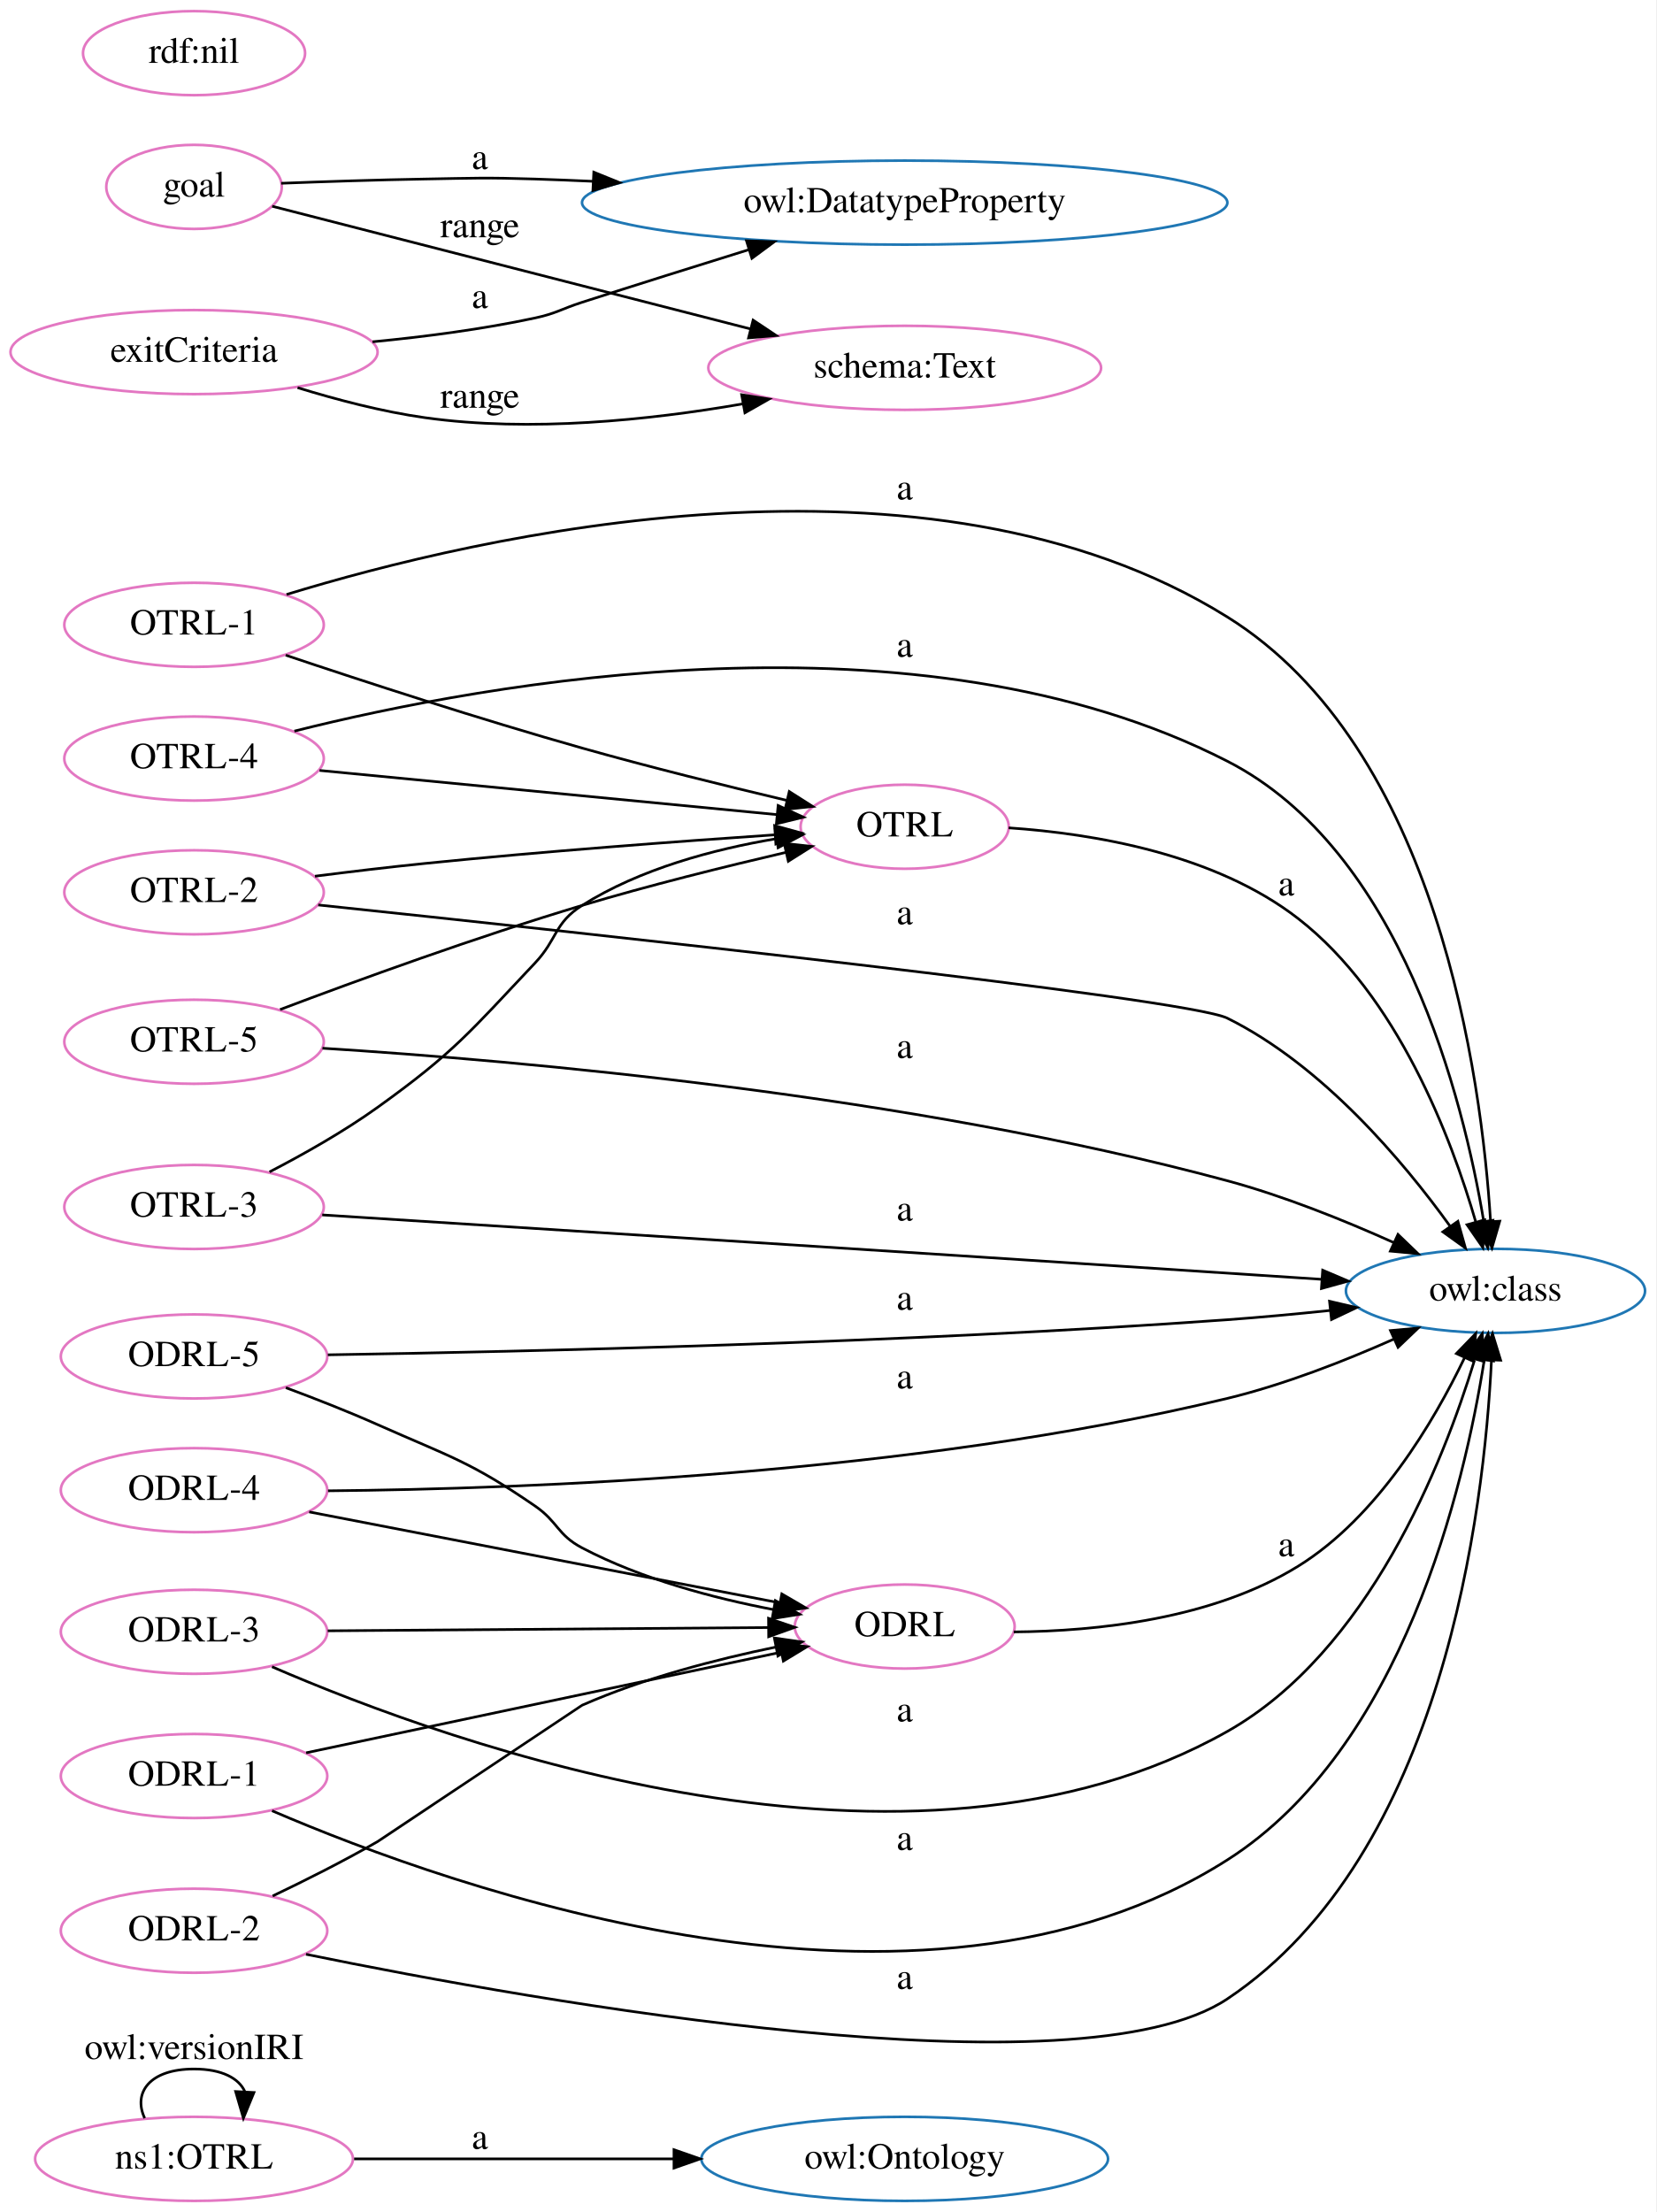
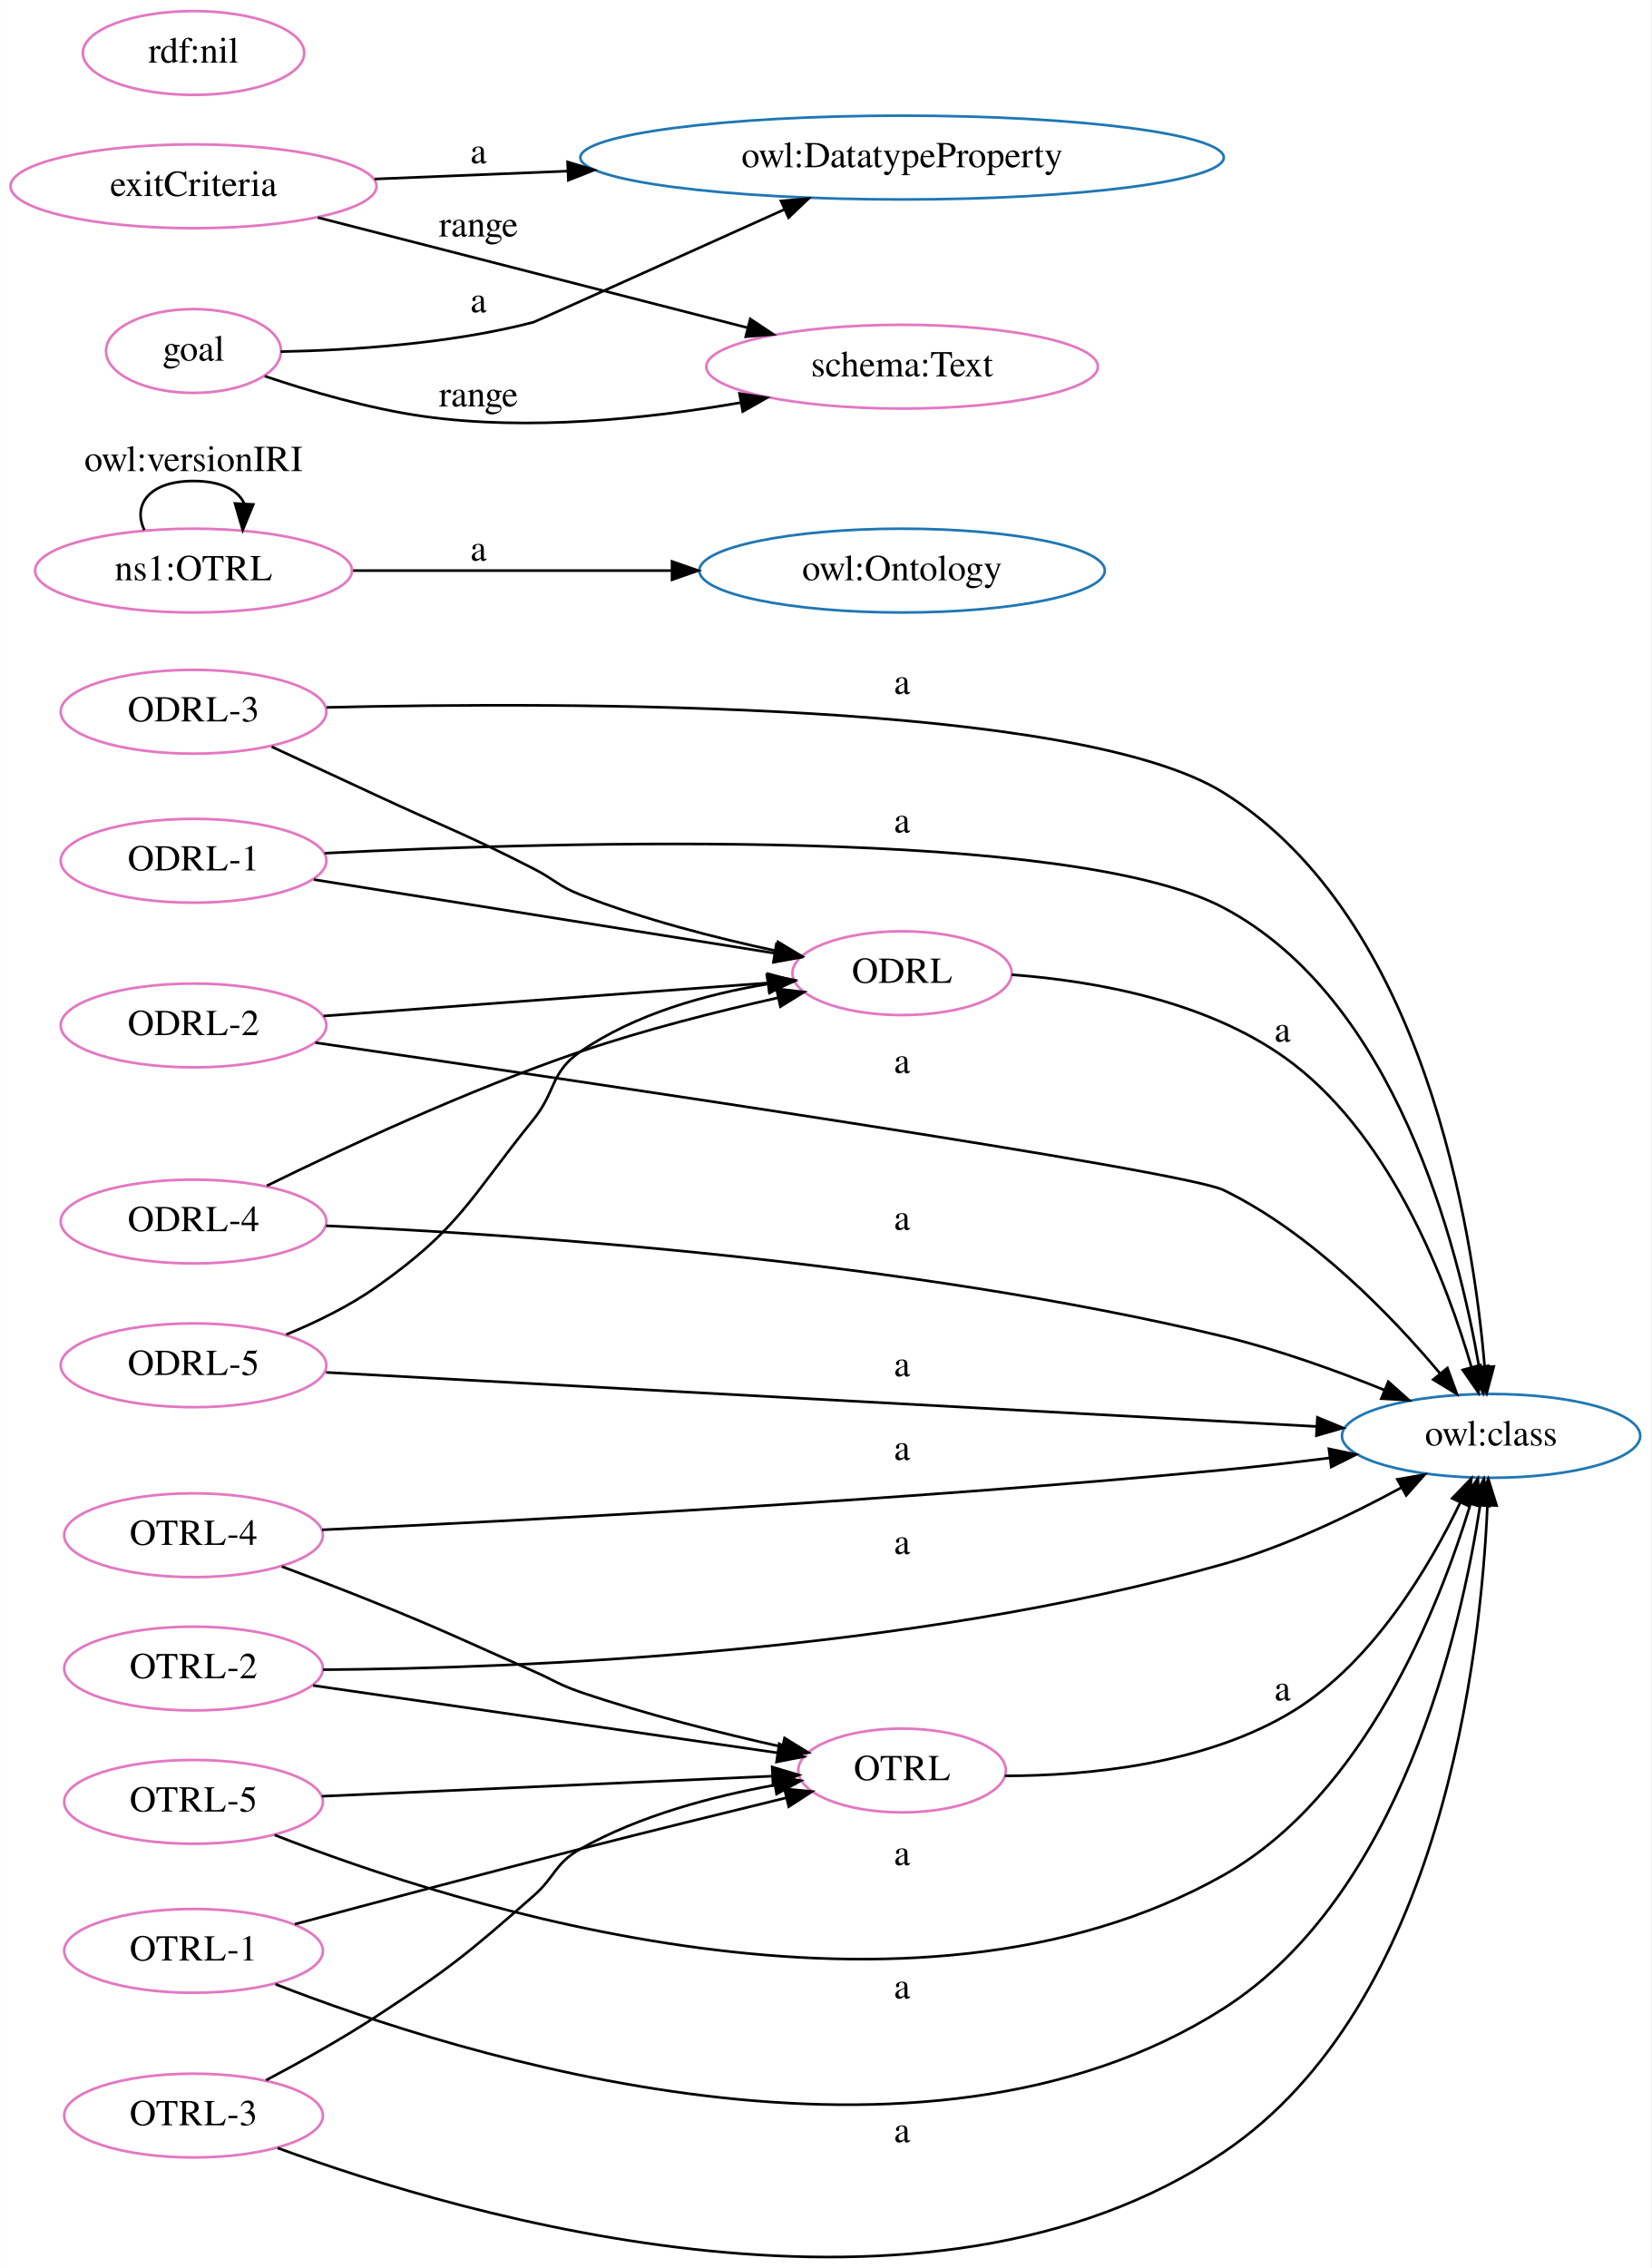
- <svg xmlns="http://www.w3.org/2000/svg" width="632pt" height="844pt" viewBox="0.00 0.00 631.63 843.53">
-   <g id="graph0" class="graph" transform="scale(1 1) rotate(0) translate(4 839.53)">
-     <polygon fill="white" stroke="transparent" points="-4,4 -4,-839.53 627.63,-839.53 627.63,4 -4,4" />
+ <svg xmlns="http://www.w3.org/2000/svg" width="632pt" height="868pt" viewBox="0.00 0.00 631.63 867.58">
+   <g id="graph0" class="graph" transform="scale(1 1) rotate(0) translate(4 863.58)">
+     <polygon fill="white" stroke="transparent" points="-4,4 -4,-863.58 627.63,-863.58 627.63,4 -4,4" />
    <g id="node1" class="node">
-       <ellipse fill="none" stroke="#1f77b4" cx="341.04" cy="-16.26" rx="77.56" ry="16.03" />
-       <text text-anchor="middle" x="341.04" y="-12.56" font-family="Times,serif" font-size="14.00">owl:Ontology</text>
+       <ellipse fill="none" stroke="#e377c2" cx="341.04" cy="-491.31" rx="41.94" ry="16.03" />
+       <text text-anchor="middle" x="341.04" y="-487.61" font-family="Times,serif" font-size="14.00">ODRL</text>
+     </g>
+     <g id="node3" class="node">
+       <ellipse fill="none" stroke="#1f77b4" cx="566.36" cy="-314.31" rx="57.05" ry="16.03" />
+       <text text-anchor="middle" x="566.36" y="-310.61" font-family="Times,serif" font-size="14.00">owl:class</text>
+     </g>
+     <g id="edge11" class="edge">
+       <path fill="none" stroke="black" d="M382.97,-490.73C415.35,-488.3 460.1,-480.34 491.08,-456.31 528.97,-426.92 549.51,-372.74 558.88,-340.48" />
+       <polygon fill="black" stroke="black" points="562.26,-341.4 561.54,-330.83 555.51,-339.54 562.26,-341.4" />
+       <text text-anchor="middle" x="486.58" y="-465.11" font-family="Times,serif" font-size="14.00">a</text>
    </g>
    <g id="node2" class="node">
-       <ellipse fill="none" stroke="#e377c2" cx="341.04" cy="-524.26" rx="39.7" ry="16.03" />
-       <text text-anchor="middle" x="341.04" y="-520.56" font-family="Times,serif" font-size="14.00">OTRL</text>
+       <ellipse fill="none" stroke="#1f77b4" cx="341.04" cy="-645.31" rx="77.56" ry="16.03" />
+       <text text-anchor="middle" x="341.04" y="-641.61" font-family="Times,serif" font-size="14.00">owl:Ontology</text>
+     </g>
+     <g id="node4" class="node">
+       <ellipse fill="none" stroke="#1f77b4" cx="341.04" cy="-803.31" rx="123.07" ry="16.03" />
+       <text text-anchor="middle" x="341.04" y="-799.61" font-family="Times,serif" font-size="14.00">owl:DatatypeProperty</text>
    </g>
    <g id="node5" class="node">
-       <ellipse fill="none" stroke="#1f77b4" cx="566.36" cy="-347.26" rx="57.05" ry="16.03" />
-       <text text-anchor="middle" x="566.36" y="-343.56" font-family="Times,serif" font-size="14.00">owl:class</text>
+       <ellipse fill="none" stroke="#e377c2" cx="341.04" cy="-186.31" rx="39.7" ry="16.03" />
+       <text text-anchor="middle" x="341.04" y="-182.61" font-family="Times,serif" font-size="14.00">OTRL</text>
+     </g>
+     <g id="edge26" class="edge">
+       <path fill="none" stroke="black" d="M380.36,-184.25C412.26,-184.3 457.69,-188.65 491.08,-209.31 521.42,-228.09 542.82,-264.33 554.62,-288.92" />
+       <polygon fill="black" stroke="black" points="551.46,-290.41 558.82,-298.03 557.82,-287.48 551.46,-290.41" />
+       <text text-anchor="middle" x="486.58" y="-213.11" font-family="Times,serif" font-size="14.00">a</text>
+     </g>
+     <g id="node6" class="node">
+       <ellipse fill="none" stroke="#e377c2" cx="70" cy="-645.31" rx="60.62" ry="16.03" />
+       <text text-anchor="middle" x="70" y="-641.61" font-family="Times,serif" font-size="14.00">ns1:OTRL</text>
+     </g>
+     <g id="edge1" class="edge">
+       <path fill="none" stroke="black" d="M131.05,-645.31C166.88,-645.31 213,-645.31 252.8,-645.31" />
+       <polygon fill="black" stroke="black" points="253.04,-648.81 263.04,-645.31 253.04,-641.81 253.04,-648.81" />
+       <text text-anchor="middle" x="179.01" y="-649.11" font-family="Times,serif" font-size="14.00">a</text>
+     </g>
+     <g id="edge18" class="edge">
+       <path fill="none" stroke="black" d="M51.18,-660.82C46.64,-670.43 52.92,-679.58 70,-679.58 80.68,-679.58 87.14,-676 89.37,-670.98" />
+       <polygon fill="black" stroke="black" points="92.85,-670.62 88.82,-660.82 85.86,-670.99 92.85,-670.62" />
+       <text text-anchor="middle" x="70" y="-683.38" font-family="Times,serif" font-size="14.00">owl:versionIRI</text>
+     </g>
+     <g id="node7" class="node">
+       <ellipse fill="none" stroke="#e377c2" cx="70" cy="-792.31" rx="70.01" ry="16.03" />
+       <text text-anchor="middle" x="70" y="-788.61" font-family="Times,serif" font-size="14.00">exitCriteria</text>
+     </g>
+     <g id="edge13" class="edge">
+       <path fill="none" stroke="black" d="M139.24,-795.1C161.78,-796.02 187.63,-797.08 213.11,-798.12" />
+       <polygon fill="black" stroke="black" points="213.1,-801.62 223.23,-798.54 213.39,-794.63 213.1,-801.62" />
+       <text text-anchor="middle" x="179.01" y="-801.11" font-family="Times,serif" font-size="14.00">a</text>
+     </g>
+     <g id="node16" class="node">
+       <ellipse fill="none" stroke="#e377c2" cx="341.04" cy="-723.31" rx="74.91" ry="16.03" />
+       <text text-anchor="middle" x="341.04" y="-719.61" font-family="Times,serif" font-size="14.00">schema:Text</text>
+     </g>
+     <g id="edge23" class="edge">
+       <path fill="none" stroke="black" d="M117.56,-780.37C163.15,-768.68 232.74,-750.83 281.93,-738.22" />
+       <polygon fill="black" stroke="black" points="282.97,-741.56 291.79,-735.69 281.24,-734.78 282.97,-741.56" />
+       <text text-anchor="middle" x="179.01" y="-773.11" font-family="Times,serif" font-size="14.00">range</text>
+     </g>
+     <g id="node8" class="node">
+       <ellipse fill="none" stroke="#e377c2" cx="70" cy="-225.31" rx="49.49" ry="16.03" />
+       <text text-anchor="middle" x="70" y="-221.61" font-family="Times,serif" font-size="14.00">OTRL-2</text>
+     </g>
+     <g id="edge2" class="edge">
+       <path fill="none" stroke="black" d="M119.51,-224.87C194.74,-225.38 343.47,-231.15 464.08,-265.31 487.82,-272.04 512.79,-284.06 532,-294.51" />
+       <polygon fill="black" stroke="black" points="530.5,-297.68 540.93,-299.48 533.9,-291.56 530.5,-297.68" />
+       <text text-anchor="middle" x="341.04" y="-269.11" font-family="Times,serif" font-size="14.00">a</text>
+     </g>
+     <g id="edge16" class="edge">
+       <path fill="none" stroke="black" d="M115.73,-218.83C164.84,-211.71 243.31,-200.33 293.23,-193.1" />
+       <polygon fill="black" stroke="black" points="294.03,-196.52 303.43,-191.62 293.03,-189.59 294.03,-196.52" />
+     </g>
+     <g id="node9" class="node">
+       <ellipse fill="none" stroke="#e377c2" cx="70" cy="-534.31" rx="50.82" ry="16.03" />
+       <text text-anchor="middle" x="70" y="-530.61" font-family="Times,serif" font-size="14.00">ODRL-1</text>
+     </g>
+     <g id="edge28" class="edge">
+       <path fill="none" stroke="black" d="M116.03,-527.11C164.88,-519.31 242.52,-506.9 292.37,-498.93" />
+       <polygon fill="black" stroke="black" points="292.94,-502.39 302.26,-497.35 291.83,-495.47 292.94,-502.39" />
+     </g>
+     <g id="edge3" class="edge">
+       <path fill="none" stroke="black" d="M120.13,-537.2C212.01,-541.76 405.86,-547.23 464.08,-516.31 529.97,-481.31 553.86,-386.83 561.78,-340.56" />
+       <polygon fill="black" stroke="black" points="565.24,-341.1 563.36,-330.68 558.33,-340 565.24,-341.1" />
+       <text text-anchor="middle" x="341.04" y="-545.11" font-family="Times,serif" font-size="14.00">a</text>
+     </g>
+     <g id="node10" class="node">
+       <ellipse fill="none" stroke="#e377c2" cx="70" cy="-591.31" rx="50.82" ry="16.03" />
+       <text text-anchor="middle" x="70" y="-587.61" font-family="Times,serif" font-size="14.00">ODRL-3</text>
+     </g>
+     <g id="edge5" class="edge">
+       <path fill="none" stroke="black" d="M99.88,-577.94C112.24,-572.21 126.84,-565.44 140.01,-559.31 166.69,-546.9 173.8,-544.69 200.01,-531.31 208.16,-527.15 209.49,-524.66 218.01,-521.31 241.98,-511.9 269.79,-504.79 292.8,-499.86" />
+       <polygon fill="black" stroke="black" points="293.59,-503.27 302.67,-497.82 292.17,-496.42 293.59,-503.27" />
+     </g>
+     <g id="edge14" class="edge">
+       <path fill="none" stroke="black" d="M120.89,-592.98C213.61,-595.19 408.16,-595.32 464.08,-560.31 540.81,-512.28 559.41,-393.6 563.92,-340.6" />
+       <polygon fill="black" stroke="black" points="567.41,-340.86 564.66,-330.63 560.43,-340.34 567.41,-340.86" />
+       <text text-anchor="middle" x="341.04" y="-598.11" font-family="Times,serif" font-size="14.00">a</text>
+     </g>
+     <g id="node11" class="node">
+       <ellipse fill="none" stroke="#e377c2" cx="70" cy="-276.31" rx="49.49" ry="16.03" />
+       <text text-anchor="middle" x="70" y="-272.61" font-family="Times,serif" font-size="14.00">OTRL-4</text>
+     </g>
+     <g id="edge15" class="edge">
+       <path fill="none" stroke="black" d="M119.19,-278.38C193.38,-281.79 340.03,-289.42 464.08,-301.31 477.23,-302.57 491.3,-304.2 504.65,-305.88" />
+       <polygon fill="black" stroke="black" points="504.32,-309.36 514.68,-307.16 505.21,-302.42 504.32,-309.36" />
+       <text text-anchor="middle" x="341.04" y="-305.11" font-family="Times,serif" font-size="14.00">a</text>
+     </g>
+     <g id="edge9" class="edge">
+       <path fill="none" stroke="black" d="M103.77,-264.34C115.28,-260.03 128.26,-255.07 140.01,-250.31 166.95,-239.41 173.39,-235.99 200.01,-224.31 208.02,-220.79 209.72,-219.15 218.01,-216.31 243.09,-207.73 271.86,-200.54 295.16,-195.35" />
+       <polygon fill="black" stroke="black" points="296.09,-198.73 305.12,-193.18 294.6,-191.89 296.09,-198.73" />
+     </g>
+     <g id="node12" class="node">
+       <ellipse fill="none" stroke="#e377c2" cx="70" cy="-729.31" rx="33.47" ry="16.03" />
+       <text text-anchor="middle" x="70" y="-725.61" font-family="Times,serif" font-size="14.00">goal</text>
+     </g>
+     <g id="edge17" class="edge">
+       <path fill="none" stroke="black" d="M103.32,-729.07C129.72,-729.59 167.81,-731.96 200.01,-740.31 200.65,-740.48 255.22,-765.06 296.03,-783.46" />
+       <polygon fill="black" stroke="black" points="294.73,-786.71 305.29,-787.63 297.61,-780.33 294.73,-786.71" />
+       <text text-anchor="middle" x="179.01" y="-744.11" font-family="Times,serif" font-size="14.00">a</text>
+     </g>
+     <g id="edge10" class="edge">
+       <path fill="none" stroke="black" d="M97.24,-719.69C114.29,-713.96 137.15,-707.25 158.01,-704.31 198.24,-698.65 243.7,-703.38 279.13,-709.54" />
+       <polygon fill="black" stroke="black" points="278.85,-713.05 289.31,-711.4 280.1,-706.16 278.85,-713.05" />
+       <text text-anchor="middle" x="179.01" y="-708.11" font-family="Times,serif" font-size="14.00">range</text>
+     </g>
+     <g id="node13" class="node">
+       <ellipse fill="none" stroke="#e377c2" cx="70" cy="-471.31" rx="50.82" ry="16.03" />
+       <text text-anchor="middle" x="70" y="-467.61" font-family="Times,serif" font-size="14.00">ODRL-2</text>
+     </g>
+     <g id="edge12" class="edge">
+       <path fill="none" stroke="black" d="M119.72,-474.93C167.93,-478.52 241.37,-483.98 290.02,-487.59" />
+       <polygon fill="black" stroke="black" points="289.78,-491.09 300.01,-488.34 290.3,-484.1 289.78,-491.09" />
+     </g>
+     <g id="edge4" class="edge">
+       <path fill="none" stroke="black" d="M116.6,-464.73C216.79,-450.16 448.53,-415.89 464.08,-408.31 497.92,-391.82 528.34,-360.21 546.8,-338.23" />
+       <polygon fill="black" stroke="black" points="549.65,-340.28 553.28,-330.33 544.23,-335.84 549.65,-340.28" />
+       <text text-anchor="middle" x="341.04" y="-453.11" font-family="Times,serif" font-size="14.00">a</text>
+     </g>
+     <g id="node14" class="node">
+       <ellipse fill="none" stroke="#e377c2" cx="70" cy="-341.31" rx="50.82" ry="16.03" />
+       <text text-anchor="middle" x="70" y="-337.61" font-family="Times,serif" font-size="14.00">ODRL-5</text>
+     </g>
+     <g id="edge25" class="edge">
+       <path fill="none" stroke="black" d="M105.45,-353.06C116.98,-357.81 129.54,-363.94 140.01,-371.31 171.88,-393.77 175.51,-404.98 200.01,-435.31 208.84,-446.25 206.43,-453.34 218.01,-461.31 238.98,-475.76 266.2,-483.27 289.61,-487.16" />
+       <polygon fill="black" stroke="black" points="289.31,-490.66 299.72,-488.67 290.34,-483.73 289.31,-490.66" />
+     </g>
+     <g id="edge20" class="edge">
+       <path fill="none" stroke="black" d="M120.67,-338.6C210.38,-333.7 399.44,-323.37 499.7,-317.9" />
+       <polygon fill="black" stroke="black" points="499.92,-321.39 509.71,-317.35 499.53,-314.4 499.92,-321.39" />
+       <text text-anchor="middle" x="341.04" y="-337.11" font-family="Times,serif" font-size="14.00">a</text>
+     </g>
+     <g id="node15" class="node">
+       <ellipse fill="none" stroke="#e377c2" cx="70" cy="-174.31" rx="49.49" ry="16.03" />
+       <text text-anchor="middle" x="70" y="-170.61" font-family="Times,serif" font-size="14.00">OTRL-5</text>
+     </g>
+     <g id="edge22" class="edge">
+       <path fill="none" stroke="black" d="M101.06,-161.63C170.31,-134.51 344.34,-78.68 464.08,-146.31 518.02,-176.78 546.44,-248.77 558.37,-287.89" />
+       <polygon fill="black" stroke="black" points="555.15,-289.37 561.31,-297.99 561.88,-287.41 555.15,-289.37" />
+       <text text-anchor="middle" x="341.04" y="-150.11" font-family="Times,serif" font-size="14.00">a</text>
+     </g>
+     <g id="edge27" class="edge">
+       <path fill="none" stroke="black" d="M119.1,-176.46C167.78,-178.63 242.65,-181.97 291.49,-184.15" />
+       <polygon fill="black" stroke="black" points="291.36,-187.64 301.5,-184.59 291.67,-180.65 291.36,-187.64" />
+     </g>
+     <g id="node17" class="node">
+       <ellipse fill="none" stroke="#e377c2" cx="70" cy="-54.31" rx="49.49" ry="16.03" />
+       <text text-anchor="middle" x="70" y="-50.61" font-family="Times,serif" font-size="14.00">OTRL-3</text>
+     </g>
+     <g id="edge24" class="edge">
+       <path fill="none" stroke="black" d="M102.15,-41.92C173.32,-15.81 350.47,36.39 464.08,-40.31 547.6,-96.7 562.48,-230.62 564.96,-287.75" />
+       <polygon fill="black" stroke="black" points="561.46,-287.92 565.3,-297.79 568.46,-287.68 561.46,-287.92" />
+       <text text-anchor="middle" x="341.04" y="-44.11" font-family="Times,serif" font-size="14.00">a</text>
    </g>
    <g id="edge19" class="edge">
-       <path fill="none" stroke="black" d="M380.69,-523.84C413.22,-521.62 459.37,-513.86 491.08,-489.26 528.97,-459.87 549.51,-405.7 558.88,-373.43" />
-       <polygon fill="black" stroke="black" points="562.26,-374.35 561.54,-363.78 555.51,-372.49 562.26,-374.35" />
-       <text text-anchor="middle" x="486.58" y="-498.06" font-family="Times,serif" font-size="14.00">a</text>
-     </g>
-     <g id="node3" class="node">
-       <ellipse fill="none" stroke="#e377c2" cx="341.04" cy="-219.26" rx="41.94" ry="16.03" />
-       <text text-anchor="middle" x="341.04" y="-215.56" font-family="Times,serif" font-size="14.00">ODRL</text>
-     </g>
-     <g id="edge26" class="edge">
-       <path fill="none" stroke="black" d="M382.62,-217.21C414.37,-217.47 458.46,-222.08 491.08,-242.26 521.42,-261.04 542.82,-297.28 554.62,-321.87" />
-       <polygon fill="black" stroke="black" points="551.46,-323.36 558.82,-330.98 557.82,-320.44 551.46,-323.36" />
-       <text text-anchor="middle" x="486.58" y="-246.06" font-family="Times,serif" font-size="14.00">a</text>
-     </g>
-     <g id="node4" class="node">
-       <ellipse fill="none" stroke="#1f77b4" cx="341.04" cy="-762.26" rx="123.07" ry="16.03" />
-       <text text-anchor="middle" x="341.04" y="-758.56" font-family="Times,serif" font-size="14.00">owl:DatatypeProperty</text>
-     </g>
-     <g id="node6" class="node">
-       <ellipse fill="none" stroke="#e377c2" cx="70" cy="-16.26" rx="60.62" ry="16.03" />
-       <text text-anchor="middle" x="70" y="-12.56" font-family="Times,serif" font-size="14.00">ns1:OTRL</text>
-     </g>
-     <g id="edge18" class="edge">
-       <path fill="none" stroke="black" d="M131.05,-16.26C166.88,-16.26 213,-16.26 252.8,-16.26" />
-       <polygon fill="black" stroke="black" points="253.04,-19.76 263.04,-16.26 253.04,-12.76 253.04,-19.76" />
-       <text text-anchor="middle" x="179.01" y="-20.06" font-family="Times,serif" font-size="14.00">a</text>
-     </g>
-     <g id="edge1" class="edge">
-       <path fill="none" stroke="black" d="M51.18,-31.77C46.64,-41.38 52.92,-50.53 70,-50.53 80.68,-50.53 87.14,-46.95 89.37,-41.93" />
-       <polygon fill="black" stroke="black" points="92.85,-41.57 88.82,-31.77 85.86,-41.94 92.85,-41.57" />
-       <text text-anchor="middle" x="70" y="-54.33" font-family="Times,serif" font-size="14.00">owl:versionIRI</text>
-     </g>
-     <g id="node7" class="node">
-       <ellipse fill="none" stroke="#e377c2" cx="70" cy="-819.26" rx="42.35" ry="16.03" />
-       <text text-anchor="middle" x="70" y="-815.56" font-family="Times,serif" font-size="14.00">rdf:nil</text>
-     </g>
-     <g id="node8" class="node">
-       <ellipse fill="none" stroke="#e377c2" cx="70" cy="-271.26" rx="50.82" ry="16.03" />
-       <text text-anchor="middle" x="70" y="-267.56" font-family="Times,serif" font-size="14.00">ODRL-4</text>
-     </g>
-     <g id="edge14" class="edge">
-       <path fill="none" stroke="black" d="M113.93,-262.97C162.92,-253.5 242.79,-238.06 293.31,-228.3" />
-       <polygon fill="black" stroke="black" points="294.17,-231.7 303.32,-226.36 292.84,-224.82 294.17,-231.7" />
-     </g>
-     <g id="edge17" class="edge">
-       <path fill="none" stroke="black" d="M121.1,-271.02C196.54,-271.71 343.36,-277.14 464.08,-306.26 485.75,-311.49 508.87,-320.56 527.53,-328.84" />
-       <polygon fill="black" stroke="black" points="526.31,-332.13 536.86,-333.07 529.2,-325.75 526.31,-332.13" />
-       <text text-anchor="middle" x="341.04" y="-310.06" font-family="Times,serif" font-size="14.00">a</text>
-     </g>
-     <g id="node9" class="node">
-       <ellipse fill="none" stroke="#e377c2" cx="70" cy="-322.26" rx="50.82" ry="16.03" />
-       <text text-anchor="middle" x="70" y="-318.56" font-family="Times,serif" font-size="14.00">ODRL-5</text>
-     </g>
-     <g id="edge2" class="edge">
-       <path fill="none" stroke="black" d="M105.02,-310.34C116.27,-306.16 128.78,-301.26 140.01,-296.26 167.43,-284.06 175.26,-282.26 200.01,-265.26 208.83,-259.2 208.53,-254.24 218.01,-249.26 240.55,-237.42 267.91,-230.14 291,-225.72" />
-       <polygon fill="black" stroke="black" points="291.72,-229.15 300.95,-223.94 290.49,-222.26 291.72,-229.15" />
+       <path fill="none" stroke="black" d="M97.76,-67.84C110.78,-74.72 126.5,-83.49 140.01,-92.31 168.14,-110.69 174.74,-116.16 200.01,-138.31 208.51,-145.77 208.15,-150.76 218.01,-156.31 240.69,-169.1 268.74,-176.48 292.23,-180.72" />
+       <polygon fill="black" stroke="black" points="291.89,-184.21 302.33,-182.41 293.04,-177.31 291.89,-184.21" />
+     </g>
+     <g id="node18" class="node">
+       <ellipse fill="none" stroke="#e377c2" cx="70" cy="-117.31" rx="49.49" ry="16.03" />
+       <text text-anchor="middle" x="70" y="-113.61" font-family="Times,serif" font-size="14.00">OTRL-1</text>
+     </g>
+     <g id="edge7" class="edge">
+       <path fill="none" stroke="black" d="M101.35,-104.56C171.59,-77.22 348.19,-21.22 464.08,-95.31 531.67,-138.52 554.81,-239.65 562.18,-287.85" />
+       <polygon fill="black" stroke="black" points="558.73,-288.42 563.6,-297.83 565.66,-287.44 558.73,-288.42" />
+       <text text-anchor="middle" x="341.04" y="-99.11" font-family="Times,serif" font-size="14.00">a</text>
+     </g>
+     <g id="edge6" class="edge">
+       <path fill="none" stroke="black" d="M108.72,-127.52C138.39,-135.5 180.78,-146.8 218.01,-156.31 244.06,-162.97 273.32,-170.17 296.65,-175.85" />
+       <polygon fill="black" stroke="black" points="296.05,-179.3 306.59,-178.26 297.7,-172.5 296.05,-179.3" />
+     </g>
+     <g id="node19" class="node">
+       <ellipse fill="none" stroke="#e377c2" cx="70" cy="-396.31" rx="50.82" ry="16.03" />
+       <text text-anchor="middle" x="70" y="-392.61" font-family="Times,serif" font-size="14.00">ODRL-4</text>
    </g>
    <g id="edge21" class="edge">
-       <path fill="none" stroke="black" d="M121.02,-322.88C195.75,-324.07 340.97,-327.4 464.08,-336.26 476.75,-337.18 490.28,-338.44 503.19,-339.79" />
-       <polygon fill="black" stroke="black" points="503.06,-343.3 513.38,-340.89 503.81,-336.34 503.06,-343.3" />
-       <text text-anchor="middle" x="341.04" y="-340.06" font-family="Times,serif" font-size="14.00">a</text>
-     </g>
-     <g id="node10" class="node">
-       <ellipse fill="none" stroke="#e377c2" cx="70" cy="-550.26" rx="49.49" ry="16.03" />
-       <text text-anchor="middle" x="70" y="-546.56" font-family="Times,serif" font-size="14.00">OTRL-4</text>
-     </g>
-     <g id="edge13" class="edge">
-       <path fill="none" stroke="black" d="M117.87,-545.73C166.78,-541.01 243.08,-533.63 292.31,-528.88" />
-       <polygon fill="black" stroke="black" points="292.77,-532.35 302.39,-527.9 292.1,-525.38 292.77,-532.35" />
-     </g>
-     <g id="edge3" class="edge">
-       <path fill="none" stroke="black" d="M108.27,-560.73C181.26,-579.06 346.23,-609.59 464.08,-549.26 530.49,-515.27 554.12,-420.3 561.89,-373.71" />
-       <polygon fill="black" stroke="black" points="565.36,-374.17 563.42,-363.76 558.44,-373.11 565.36,-374.17" />
-       <text text-anchor="middle" x="341.04" y="-589.06" font-family="Times,serif" font-size="14.00">a</text>
-     </g>
-     <g id="node11" class="node">
-       <ellipse fill="none" stroke="#e377c2" cx="70" cy="-768.26" rx="33.47" ry="16.03" />
-       <text text-anchor="middle" x="70" y="-764.56" font-family="Times,serif" font-size="14.00">goal</text>
-     </g>
-     <g id="edge22" class="edge">
-       <path fill="none" stroke="black" d="M103.22,-769.64C119.62,-770.27 139.87,-770.95 158.01,-771.26 176.67,-771.59 181.35,-771.86 200.01,-771.26 207.21,-771.03 214.61,-770.73 222.07,-770.39" />
-       <polygon fill="black" stroke="black" points="222.46,-773.87 232.28,-769.89 222.12,-766.88 222.46,-773.87" />
-       <text text-anchor="middle" x="179.01" y="-775.06" font-family="Times,serif" font-size="14.00">a</text>
-     </g>
-     <g id="node17" class="node">
-       <ellipse fill="none" stroke="#e377c2" cx="341.04" cy="-699.26" rx="74.91" ry="16.03" />
-       <text text-anchor="middle" x="341.04" y="-695.56" font-family="Times,serif" font-size="14.00">schema:Text</text>
-     </g>
-     <g id="edge10" class="edge">
-       <path fill="none" stroke="black" d="M99.8,-760.88C143.15,-749.76 226.07,-728.49 282.22,-714.09" />
-       <polygon fill="black" stroke="black" points="283.22,-717.45 292.03,-711.58 281.48,-710.67 283.22,-717.45" />
-       <text text-anchor="middle" x="179.01" y="-749.06" font-family="Times,serif" font-size="14.00">range</text>
-     </g>
-     <g id="node12" class="node">
-       <ellipse fill="none" stroke="#e377c2" cx="70" cy="-601.26" rx="49.49" ry="16.03" />
-       <text text-anchor="middle" x="70" y="-597.56" font-family="Times,serif" font-size="14.00">OTRL-1</text>
-     </g>
-     <g id="edge6" class="edge">
-       <path fill="none" stroke="black" d="M104.96,-589.68C134.63,-579.73 178.94,-565.3 218.01,-554.26 243.7,-547.01 272.72,-539.83 296.02,-534.32" />
-       <polygon fill="black" stroke="black" points="297.01,-537.68 305.95,-531.99 295.41,-530.86 297.01,-537.68" />
-     </g>
-     <g id="edge23" class="edge">
-       <path fill="none" stroke="black" d="M105.28,-612.83C177.84,-635.05 349.69,-675.54 464.08,-604.26 544.4,-554.21 561.07,-428.61 564.49,-373.67" />
-       <polygon fill="black" stroke="black" points="567.99,-373.84 565.02,-363.67 561,-373.48 567.99,-373.84" />
-       <text text-anchor="middle" x="341.04" y="-649.06" font-family="Times,serif" font-size="14.00">a</text>
-     </g>
-     <g id="node13" class="node">
-       <ellipse fill="none" stroke="#e377c2" cx="70" cy="-705.26" rx="70.01" ry="16.03" />
-       <text text-anchor="middle" x="70" y="-701.56" font-family="Times,serif" font-size="14.00">exitCriteria</text>
-     </g>
-     <g id="edge24" class="edge">
-       <path fill="none" stroke="black" d="M138.06,-709.19C158.13,-711.12 180.09,-714 200.01,-718.26 208.25,-720.03 209.98,-721.68 218.01,-724.26 238.7,-730.93 261.43,-738.06 281.6,-744.32" />
-       <polygon fill="black" stroke="black" points="280.69,-747.71 291.28,-747.32 282.76,-741.02 280.69,-747.71" />
-       <text text-anchor="middle" x="179.01" y="-722.06" font-family="Times,serif" font-size="14.00">a</text>
-     </g>
-     <g id="edge11" class="edge">
-       <path fill="none" stroke="black" d="M109.48,-691.7C124.43,-687.1 141.82,-682.54 158.01,-680.26 198.24,-674.6 243.7,-679.33 279.13,-685.49" />
-       <polygon fill="black" stroke="black" points="278.85,-689 289.31,-687.35 280.1,-682.11 278.85,-689" />
-       <text text-anchor="middle" x="179.01" y="-684.06" font-family="Times,serif" font-size="14.00">range</text>
-     </g>
-     <g id="node14" class="node">
-       <ellipse fill="none" stroke="#e377c2" cx="70" cy="-499.26" rx="49.49" ry="16.03" />
-       <text text-anchor="middle" x="70" y="-495.56" font-family="Times,serif" font-size="14.00">OTRL-2</text>
-     </g>
-     <g id="edge9" class="edge">
-       <path fill="none" stroke="black" d="M116.11,-505.39C129.57,-507.11 144.37,-508.88 158.01,-510.26 203.07,-514.84 254.54,-518.67 291.23,-521.16" />
-       <polygon fill="black" stroke="black" points="291.43,-524.68 301.64,-521.86 291.9,-517.7 291.43,-524.68" />
-     </g>
-     <g id="edge5" class="edge">
-       <path fill="none" stroke="black" d="M117.37,-494.43C218.01,-483.84 448.7,-458.89 464.08,-451.26 500.48,-433.22 531.2,-396.67 548.95,-372.06" />
-       <polygon fill="black" stroke="black" points="552.02,-373.79 554.9,-363.6 546.29,-369.77 552.02,-373.79" />
-       <text text-anchor="middle" x="341.04" y="-487.06" font-family="Times,serif" font-size="14.00">a</text>
-     </g>
-     <g id="node15" class="node">
-       <ellipse fill="none" stroke="#e377c2" cx="70" cy="-217.26" rx="50.82" ry="16.03" />
-       <text text-anchor="middle" x="70" y="-213.56" font-family="Times,serif" font-size="14.00">ODRL-3</text>
-     </g>
-     <g id="edge4" class="edge">
-       <path fill="none" stroke="black" d="M120.98,-217.63C168.83,-217.99 240.68,-218.52 288.92,-218.88" />
-       <polygon fill="black" stroke="black" points="289.11,-222.38 299.13,-218.96 289.16,-215.39 289.11,-222.38" />
-     </g>
-     <g id="edge25" class="edge">
-       <path fill="none" stroke="black" d="M99.74,-203.92C168.04,-174.35 343.34,-111.07 464.08,-179.26 518.02,-209.73 546.44,-281.72 558.37,-320.84" />
-       <polygon fill="black" stroke="black" points="555.15,-322.32 561.31,-330.94 561.88,-320.36 555.15,-322.32" />
-       <text text-anchor="middle" x="341.04" y="-183.06" font-family="Times,serif" font-size="14.00">a</text>
-     </g>
-     <g id="node16" class="node">
-       <ellipse fill="none" stroke="#e377c2" cx="70" cy="-103.26" rx="50.82" ry="16.03" />
-       <text text-anchor="middle" x="70" y="-99.56" font-family="Times,serif" font-size="14.00">ODRL-2</text>
+       <path fill="none" stroke="black" d="M98.07,-410C127.13,-424.29 174.96,-446.63 218.01,-461.31 242.56,-469.69 270.63,-476.75 293.66,-481.92" />
+       <polygon fill="black" stroke="black" points="293,-485.36 303.52,-484.09 294.5,-478.52 293,-485.36" />
    </g>
    <g id="edge8" class="edge">
-       <path fill="none" stroke="black" d="M99.98,-116.51C112.49,-122.48 127.16,-129.86 140.01,-137.26 140.15,-137.34 217.86,-189.2 218.01,-189.26 241.4,-199.56 268.95,-206.71 291.94,-211.45" />
-       <polygon fill="black" stroke="black" points="291.33,-214.89 301.82,-213.39 292.68,-208.03 291.33,-214.89" />
-     </g>
-     <g id="edge7" class="edge">
-       <path fill="none" stroke="black" d="M112.7,-94.28C201.87,-76.06 407.55,-39.53 464.08,-77.26 546.65,-132.37 562.07,-264.09 564.82,-320.68" />
-       <polygon fill="black" stroke="black" points="561.34,-321.1 565.22,-330.95 568.33,-320.82 561.34,-321.1" />
-       <text text-anchor="middle" x="341.04" y="-81.06" font-family="Times,serif" font-size="14.00">a</text>
-     </g>
-     <g id="node18" class="node">
-       <ellipse fill="none" stroke="#e377c2" cx="70" cy="-162.26" rx="50.82" ry="16.03" />
-       <text text-anchor="middle" x="70" y="-158.56" font-family="Times,serif" font-size="14.00">ODRL-1</text>
-     </g>
-     <g id="edge20" class="edge">
-       <path fill="none" stroke="black" d="M112.75,-171.11C161.76,-181.49 242.83,-198.67 293.74,-209.45" />
-       <polygon fill="black" stroke="black" points="293.31,-212.94 303.81,-211.59 294.76,-206.09 293.31,-212.94" />
-     </g>
-     <g id="edge27" class="edge">
-       <path fill="none" stroke="black" d="M99.75,-149.01C168.81,-119.31 346.99,-55.7 464.08,-130.26 531.1,-172.94 554.5,-272.84 562.05,-320.73" />
-       <polygon fill="black" stroke="black" points="558.63,-321.54 563.54,-330.93 565.56,-320.53 558.63,-321.54" />
-       <text text-anchor="middle" x="341.04" y="-134.06" font-family="Times,serif" font-size="14.00">a</text>
-     </g>
-     <g id="node19" class="node">
-       <ellipse fill="none" stroke="#e377c2" cx="70" cy="-379.26" rx="49.49" ry="16.03" />
-       <text text-anchor="middle" x="70" y="-375.56" font-family="Times,serif" font-size="14.00">OTRL-3</text>
-     </g>
-     <g id="edge15" class="edge">
-       <path fill="none" stroke="black" d="M98.78,-392.63C111.74,-399.34 127.12,-408.01 140.01,-417.26 169.39,-438.36 175.16,-445.97 200.01,-472.26 208.69,-481.44 207.32,-487.52 218.01,-494.26 240.11,-508.21 268.24,-515.68 291.92,-519.67" />
-       <polygon fill="black" stroke="black" points="291.7,-523.17 302.11,-521.22 292.76,-516.26 291.7,-523.17" />
-     </g>
-     <g id="edge28" class="edge">
-       <path fill="none" stroke="black" d="M118.89,-376.23C196.87,-371.29 356.17,-361.14 491.08,-352.26 493.98,-352.07 496.95,-351.88 499.94,-351.68" />
-       <polygon fill="black" stroke="black" points="500.45,-355.15 510.19,-351 499.98,-348.17 500.45,-355.15" />
-       <text text-anchor="middle" x="341.04" y="-374.06" font-family="Times,serif" font-size="14.00">a</text>
+       <path fill="none" stroke="black" d="M120.7,-394.68C195.95,-391.33 342.88,-381.36 464.08,-352.31 484.82,-347.34 507.1,-339.3 525.46,-331.89" />
+       <polygon fill="black" stroke="black" points="527.04,-335.03 534.95,-327.98 524.37,-328.56 527.04,-335.03" />
+       <text text-anchor="middle" x="341.04" y="-393.11" font-family="Times,serif" font-size="14.00">a</text>
    </g>
    <g id="node20" class="node">
-       <ellipse fill="none" stroke="#e377c2" cx="70" cy="-442.26" rx="49.49" ry="16.03" />
-       <text text-anchor="middle" x="70" y="-438.56" font-family="Times,serif" font-size="14.00">OTRL-5</text>
-     </g>
-     <g id="edge16" class="edge">
-       <path fill="none" stroke="black" d="M102.82,-454.55C132.39,-465.72 177.81,-482.24 218.01,-494.26 243.5,-501.89 272.4,-509.05 295.67,-514.47" />
-       <polygon fill="black" stroke="black" points="295.08,-517.92 305.61,-516.76 296.65,-511.1 295.08,-517.92" />
-     </g>
-     <g id="edge12" class="edge">
-       <path fill="none" stroke="black" d="M118.98,-439.8C193.83,-435.07 342.42,-422.09 464.08,-389.26 485.68,-383.44 508.79,-374.11 527.47,-365.72" />
-       <polygon fill="black" stroke="black" points="529.17,-368.79 536.8,-361.45 526.26,-362.43 529.17,-368.79" />
-       <text text-anchor="middle" x="341.04" y="-436.06" font-family="Times,serif" font-size="14.00">a</text>
+       <ellipse fill="none" stroke="#e377c2" cx="70" cy="-843.31" rx="42.35" ry="16.03" />
+       <text text-anchor="middle" x="70" y="-839.61" font-family="Times,serif" font-size="14.00">rdf:nil</text>
    </g>
  </g>
</svg>
